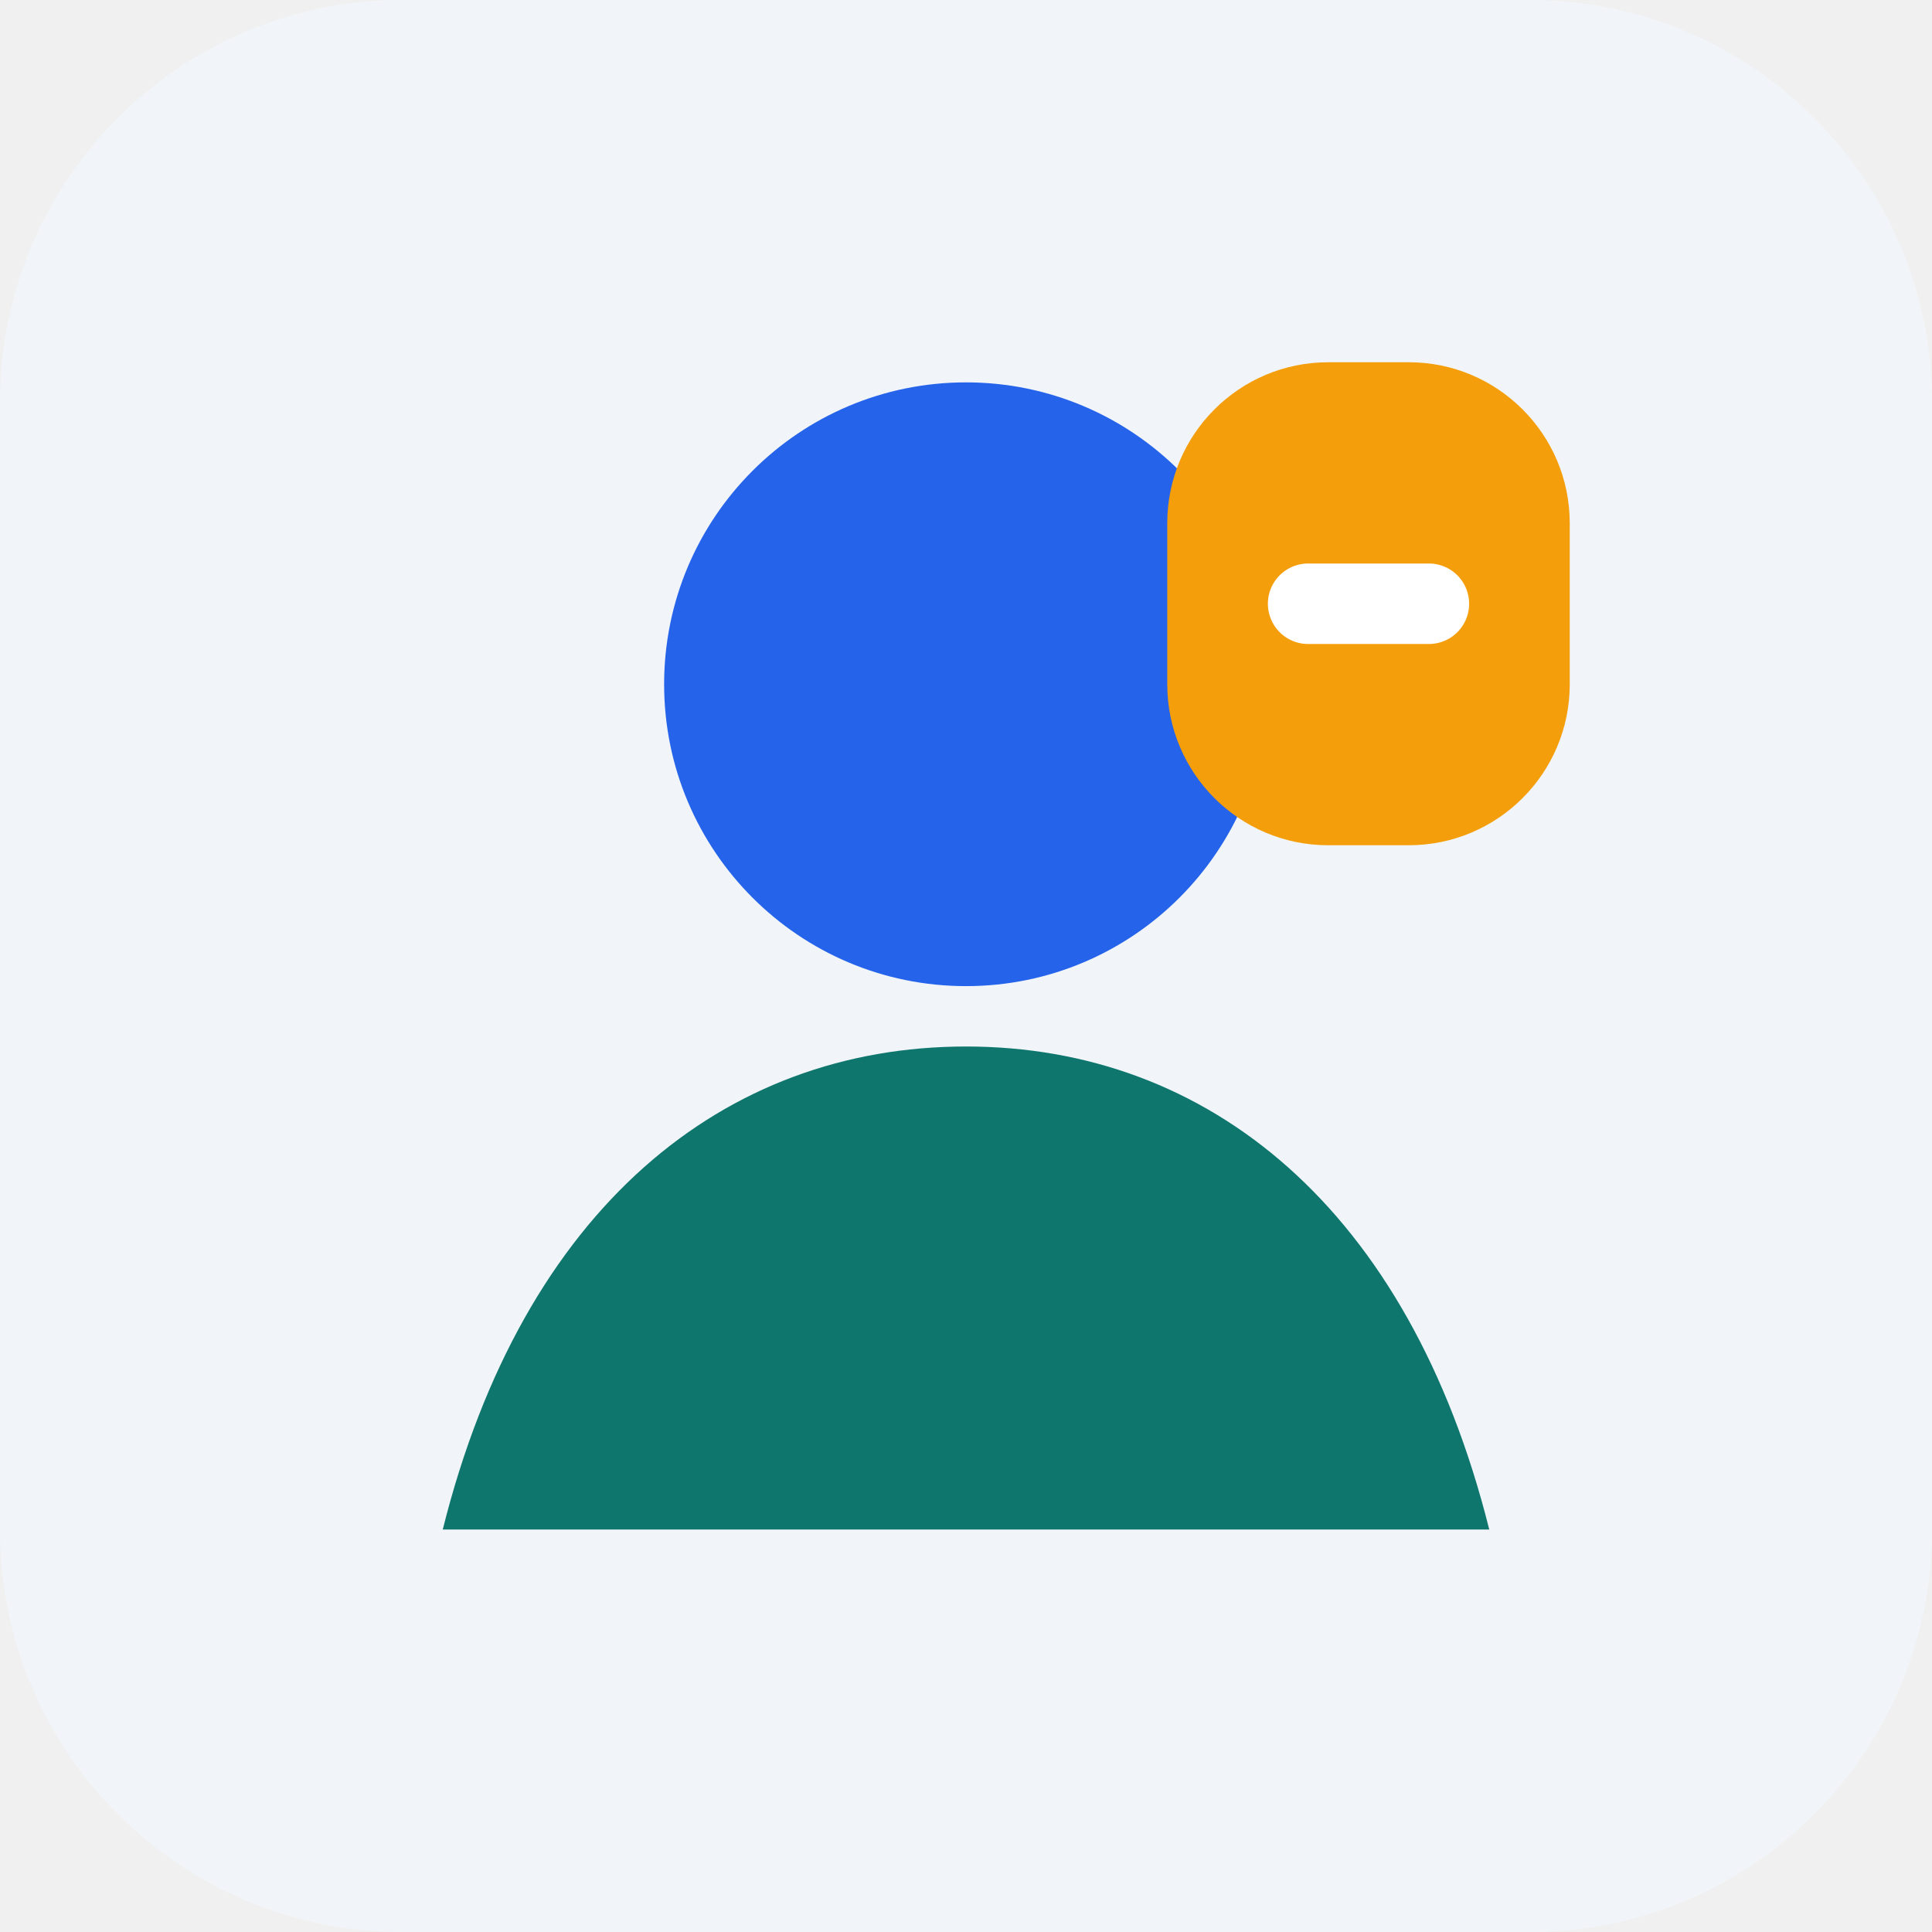
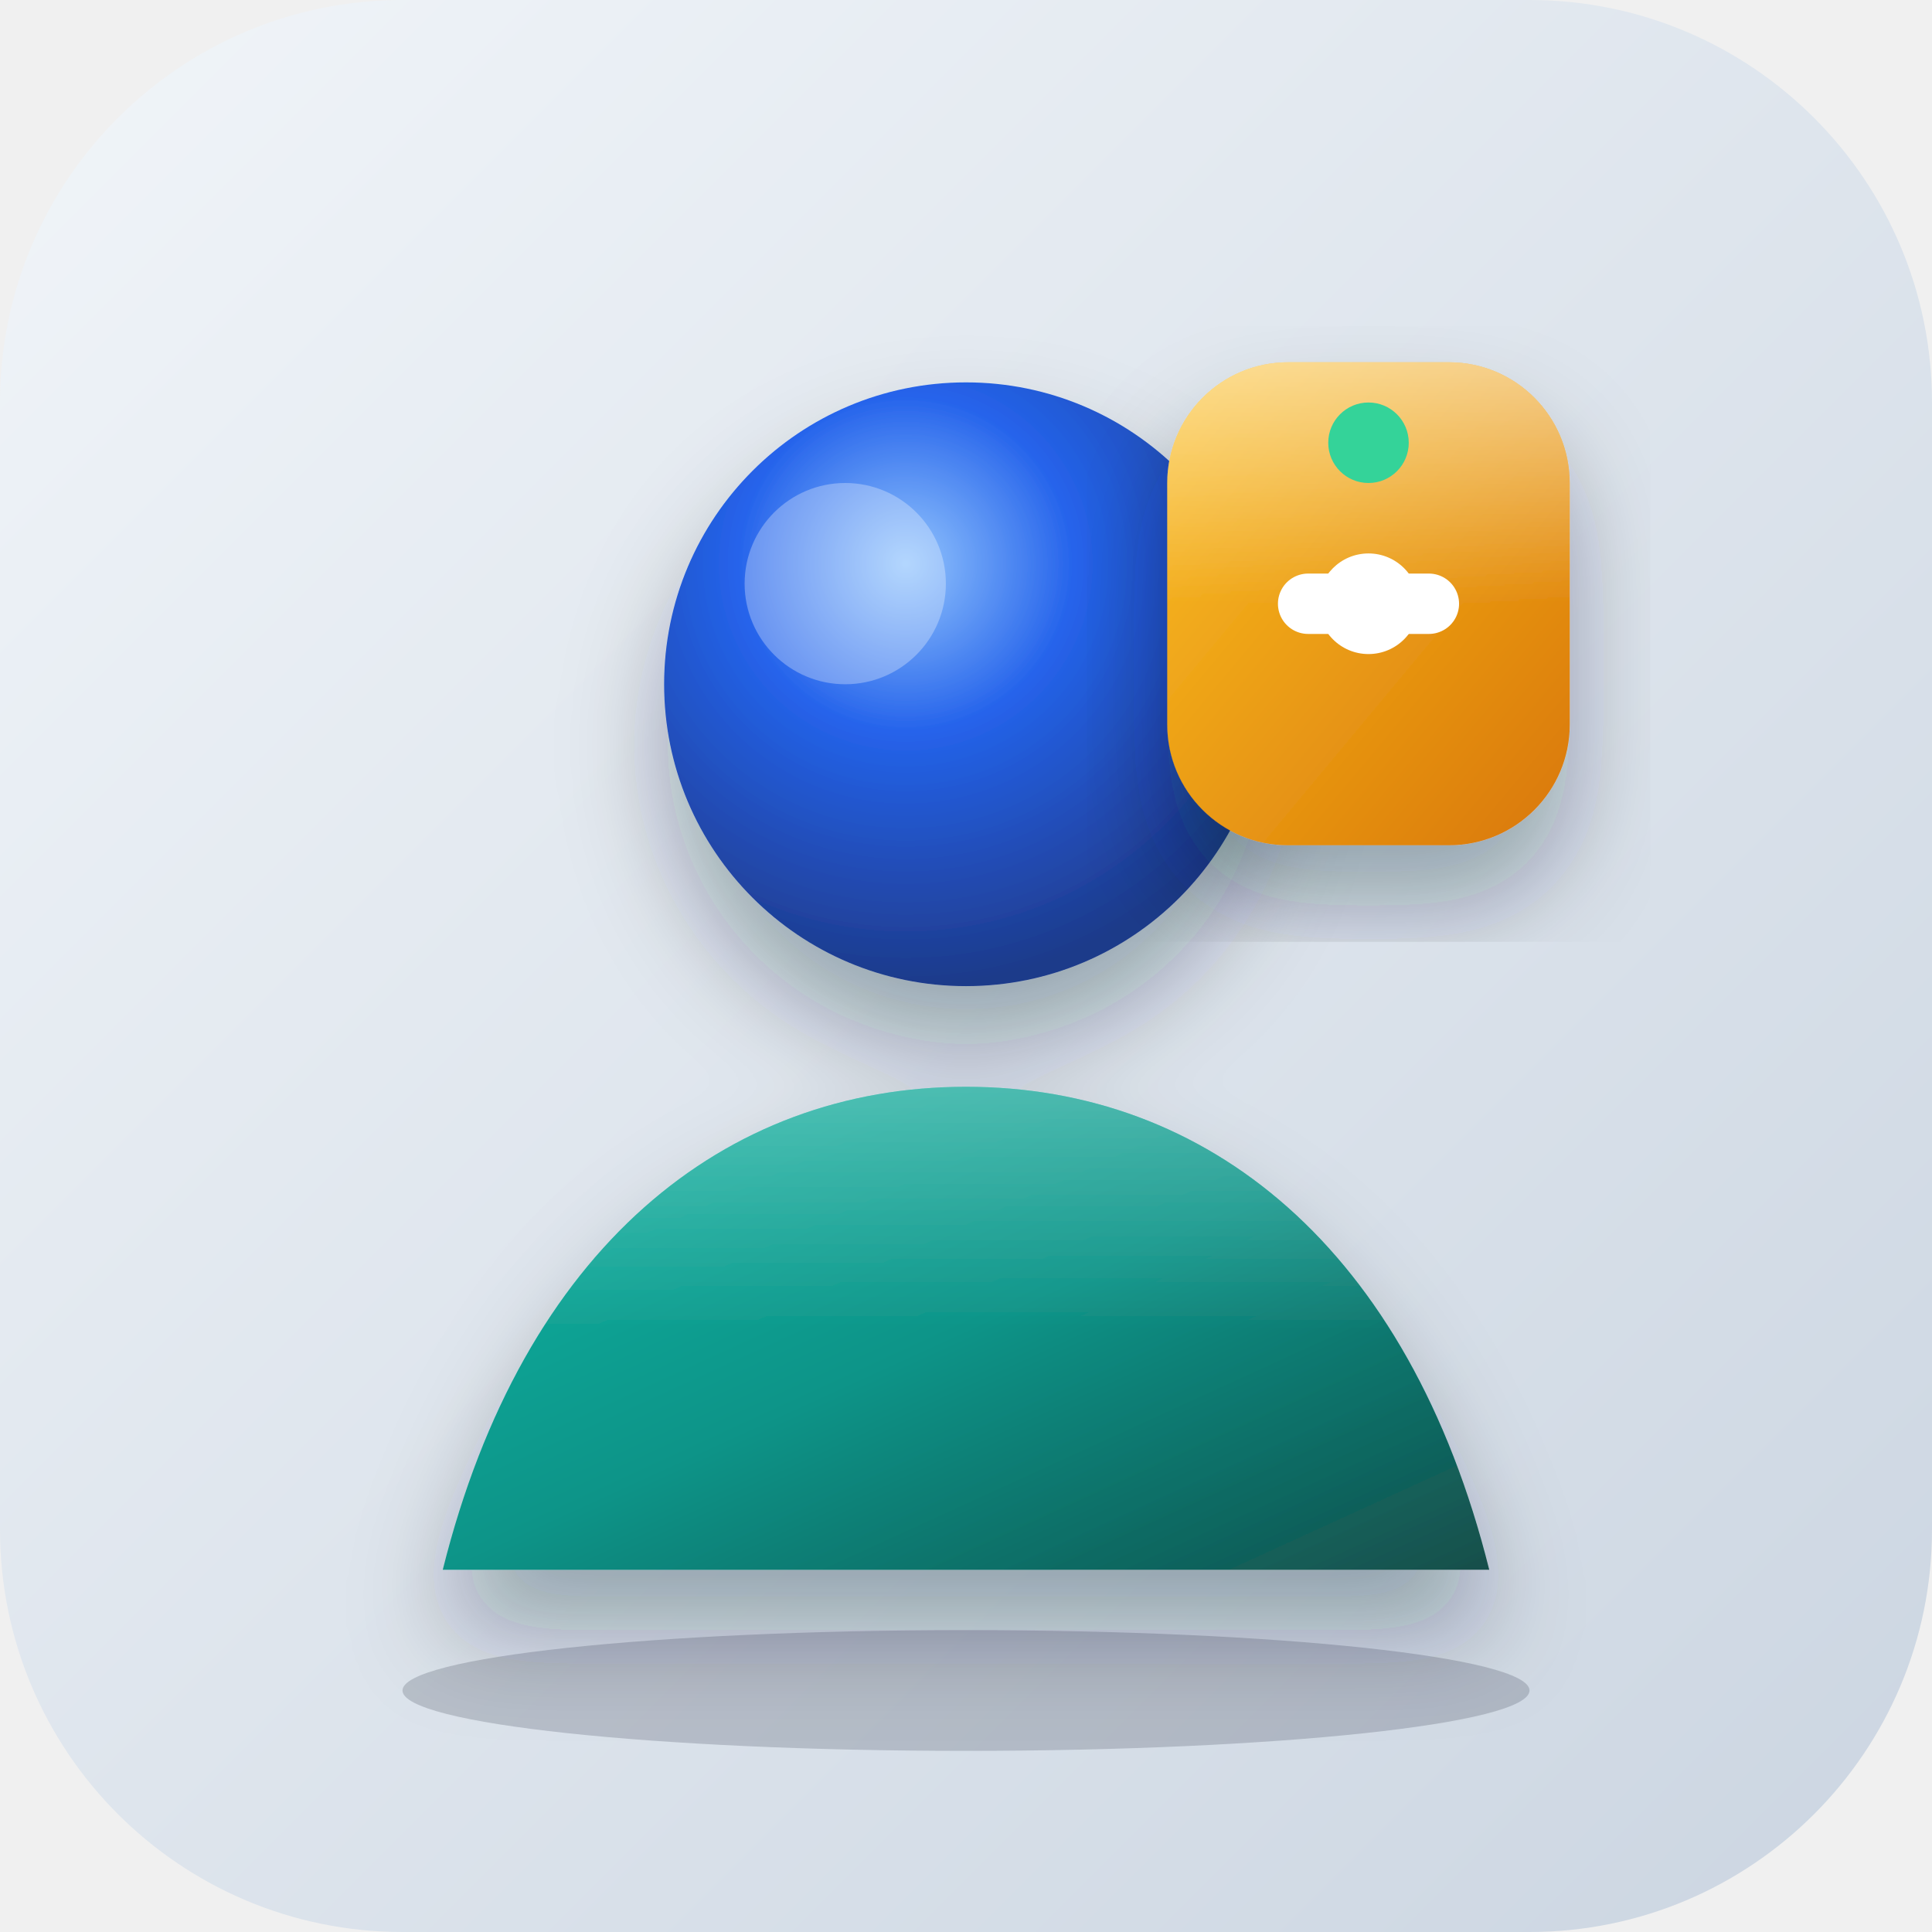
<svg xmlns="http://www.w3.org/2000/svg" width="96" height="96" viewBox="0 0 96 96" role="img" aria-labelledby="title desc">
-   <rect width="96" height="96" rx="20" fill="#f1f5f9" />
-   <circle cx="48" cy="34" r="15" fill="#2563eb" />
-   <path d="M22 76c4-16 14-24 26-24s22 8 26 24" fill="#0f766e" />
-   <rect x="58" y="18" width="20" height="24" rx="8" fill="#f59e0b" />
-   <path d="M65 30h6" stroke="#ffffff" stroke-width="4" stroke-linecap="round" />
+   <defs>
+     <linearGradient id="os-bg" x1="0" y1="0" x2="1" y2="1">
+       <stop offset="0" stop-color="#f1f5f9" />
+       <stop offset="1" stop-color="#cbd5e1" />
+     </linearGradient>
+     <radialGradient id="os-head" cx="0.4" cy="0.3" r="0.7">
+       <stop offset="0" stop-color="#93c5fd" />
+       <stop offset="0.4" stop-color="#2563eb" />
+       <stop offset="1" stop-color="#1e3a8a" />
+     </radialGradient>
+     <linearGradient id="os-body" x1="0" y1="0" x2="1" y2="1">
+       <stop offset="0" stop-color="#14b8a6" />
+       <stop offset="0.5" stop-color="#0d9488" />
+       <stop offset="1" stop-color="#134e4a" />
+     </linearGradient>
+     <linearGradient id="os-badge" x1="0" y1="0" x2="1" y2="1">
+       <stop offset="0" stop-color="#fbbf24" />
+       <stop offset="1" stop-color="#d97706" />
+     </linearGradient>
+     <linearGradient id="os-hi" x1="0" y1="0" x2="0" y2="1">
+       <stop offset="0" stop-color="#ffffff" stop-opacity="0.5" />
+       <stop offset="0.5" stop-color="#ffffff" stop-opacity="0" />
+     </linearGradient>
+     <filter id="os-shadow" x="-20%" y="-20%" width="140%" height="140%">
+       <feDropShadow dx="0" dy="3" stdDeviation="2.5" flood-color="#0f172a" flood-opacity="0.32" />
+     </filter>
+   </defs>
+   <rect width="96" height="96" rx="20" fill="url(#os-bg)" />
+   <ellipse cx="48" cy="84" rx="28" ry="3" fill="#0f172a" opacity="0.18" />
+   <g filter="url(#os-shadow)">
+     <path d="M22 78c4-16 14-24 26-24s22 8 26 24z" fill="url(#os-body)" />
+     <path d="M22 78c4-16 14-24 26-24s22 8 26 24z" fill="url(#os-hi)" opacity="0.5" />
+     <circle cx="48" cy="34" r="15" fill="url(#os-head)" />
+     <circle cx="42" cy="29" r="5" fill="#ffffff" opacity="0.3" />
+   </g>
+   <g filter="url(#os-shadow)">
+     <rect x="58" y="18" width="20" height="24" rx="6" fill="url(#os-badge)" />
+     <rect x="58" y="18" width="20" height="24" rx="6" fill="url(#os-hi)" />
+   </g>
+   <path d="M65 30h6" stroke="#ffffff" stroke-width="3" stroke-linecap="round" />
+   <circle cx="68" cy="30" r="2.5" fill="#ffffff">
+     <animate attributeName="opacity" values="1;0.4;1" dur="1.6s" repeatCount="indefinite" />
+   </circle>
+   <circle cx="68" cy="22" r="2" fill="#34d399">
+     <animate attributeName="r" values="2;3;2" dur="1.6s" repeatCount="indefinite" />
+   </circle>
</svg>
